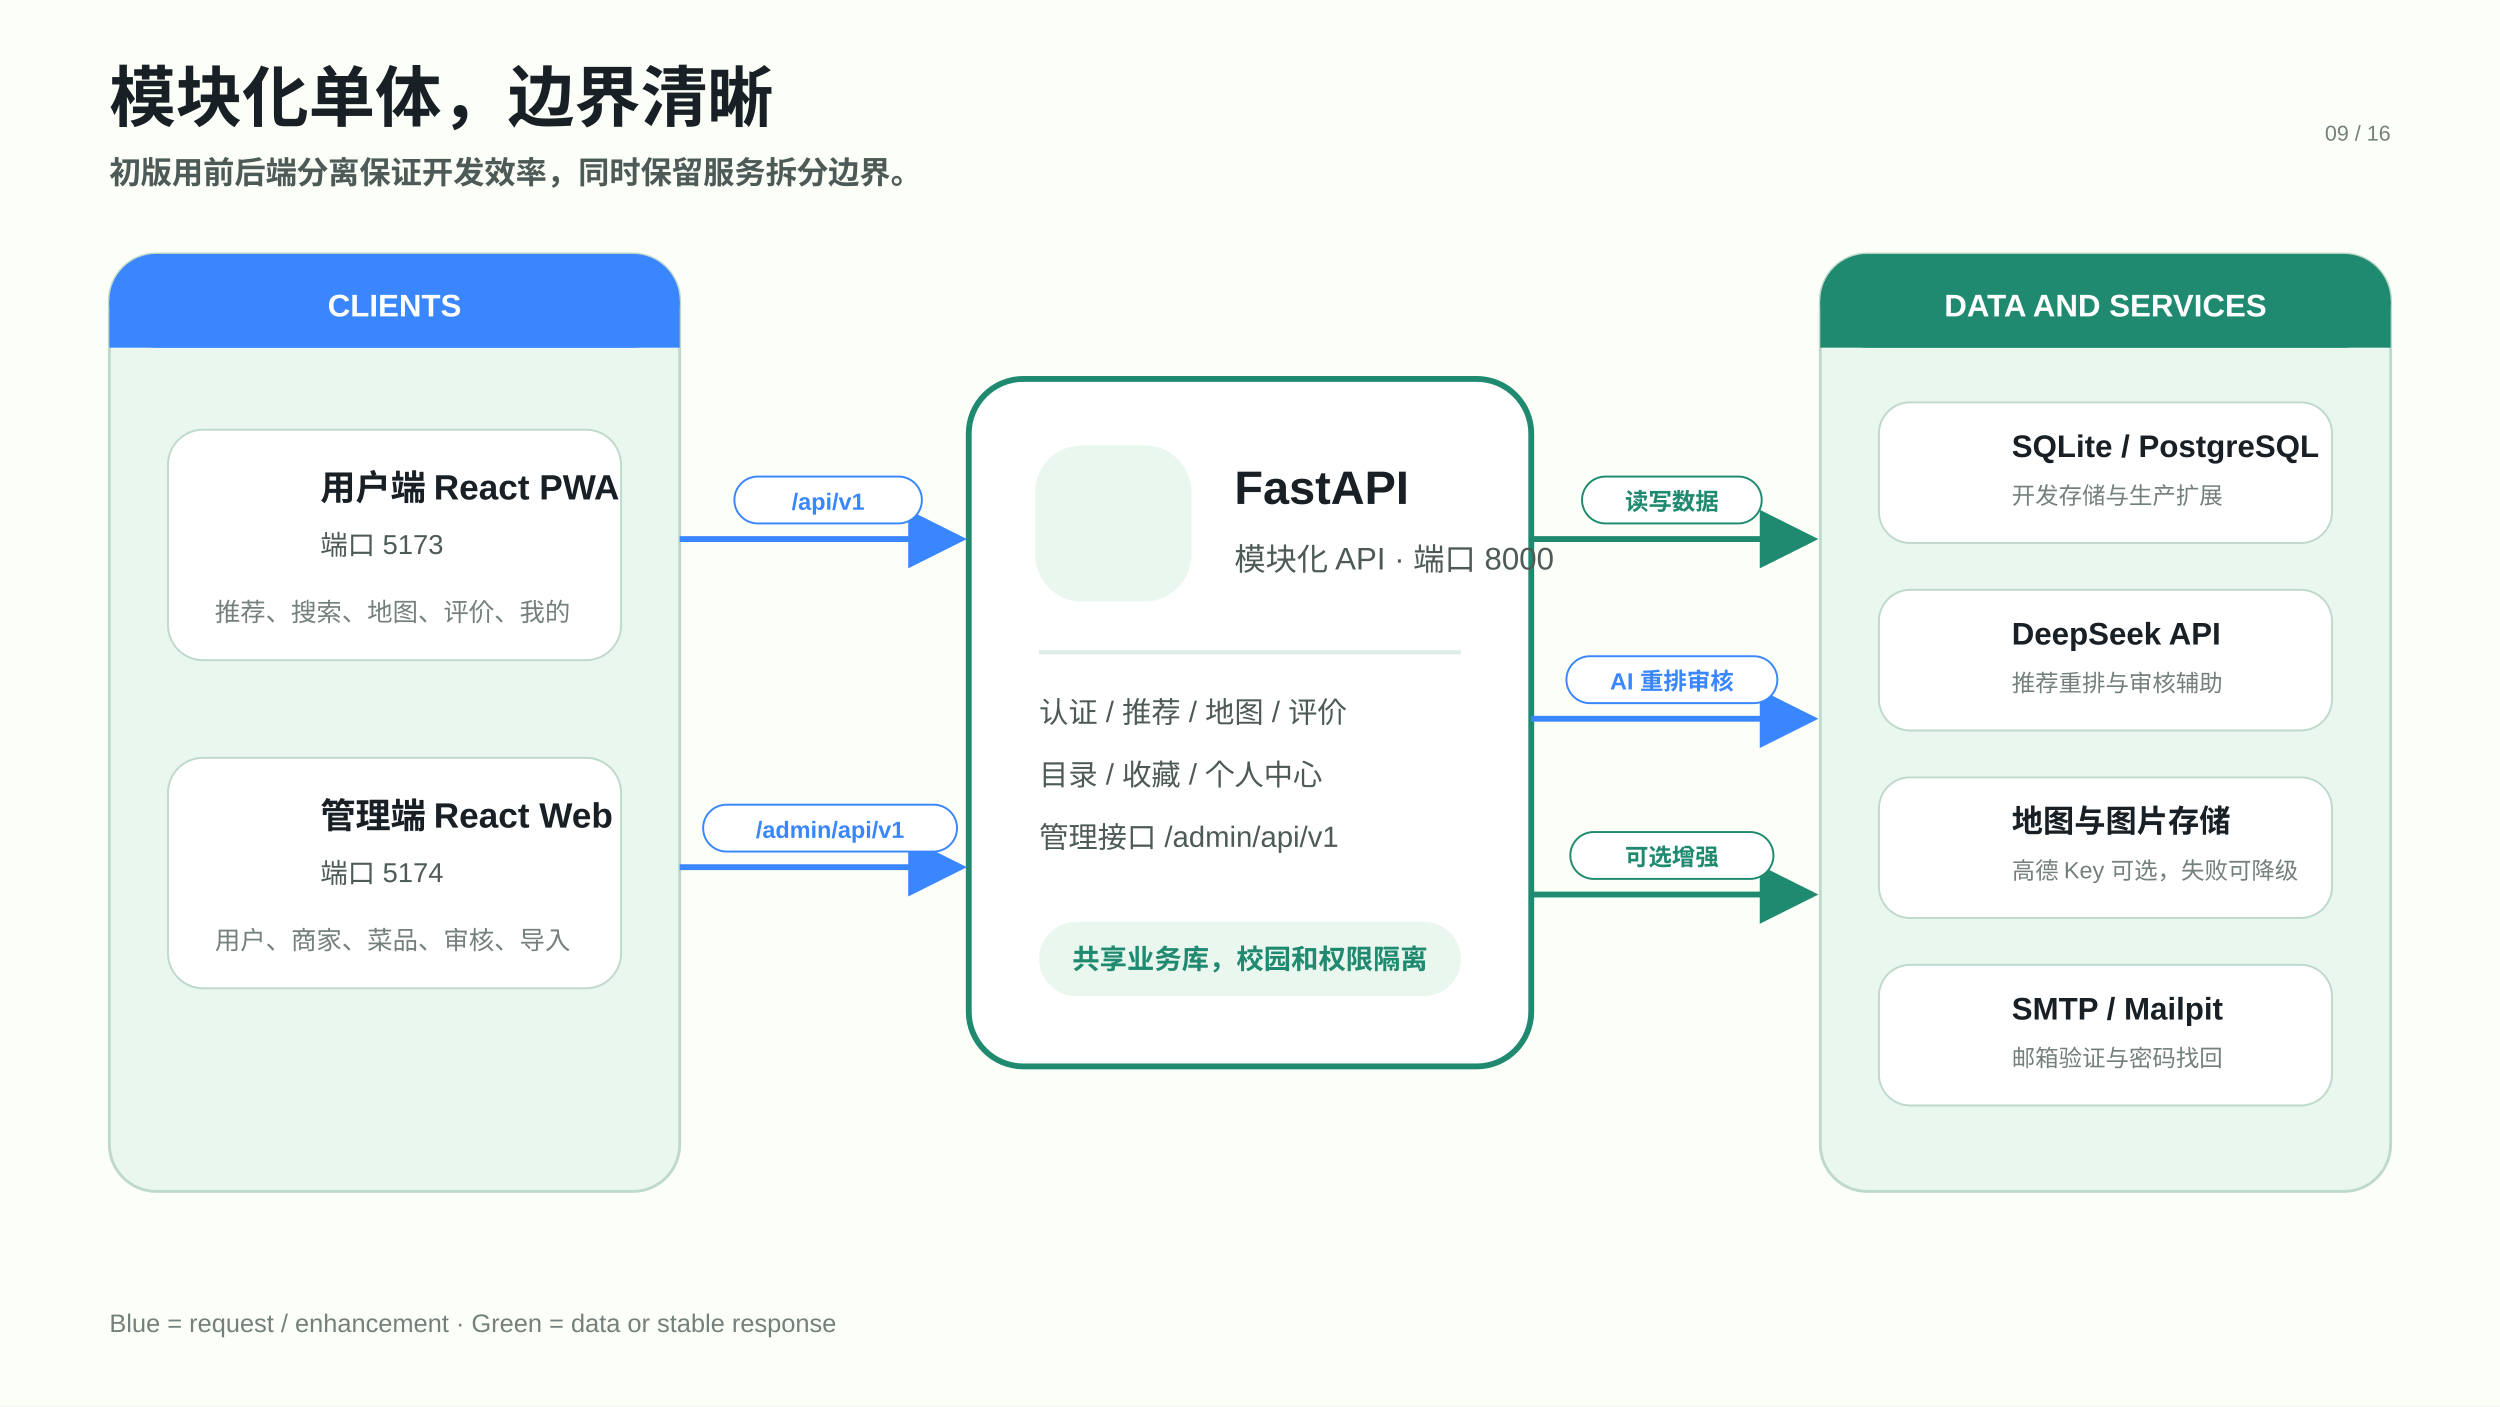
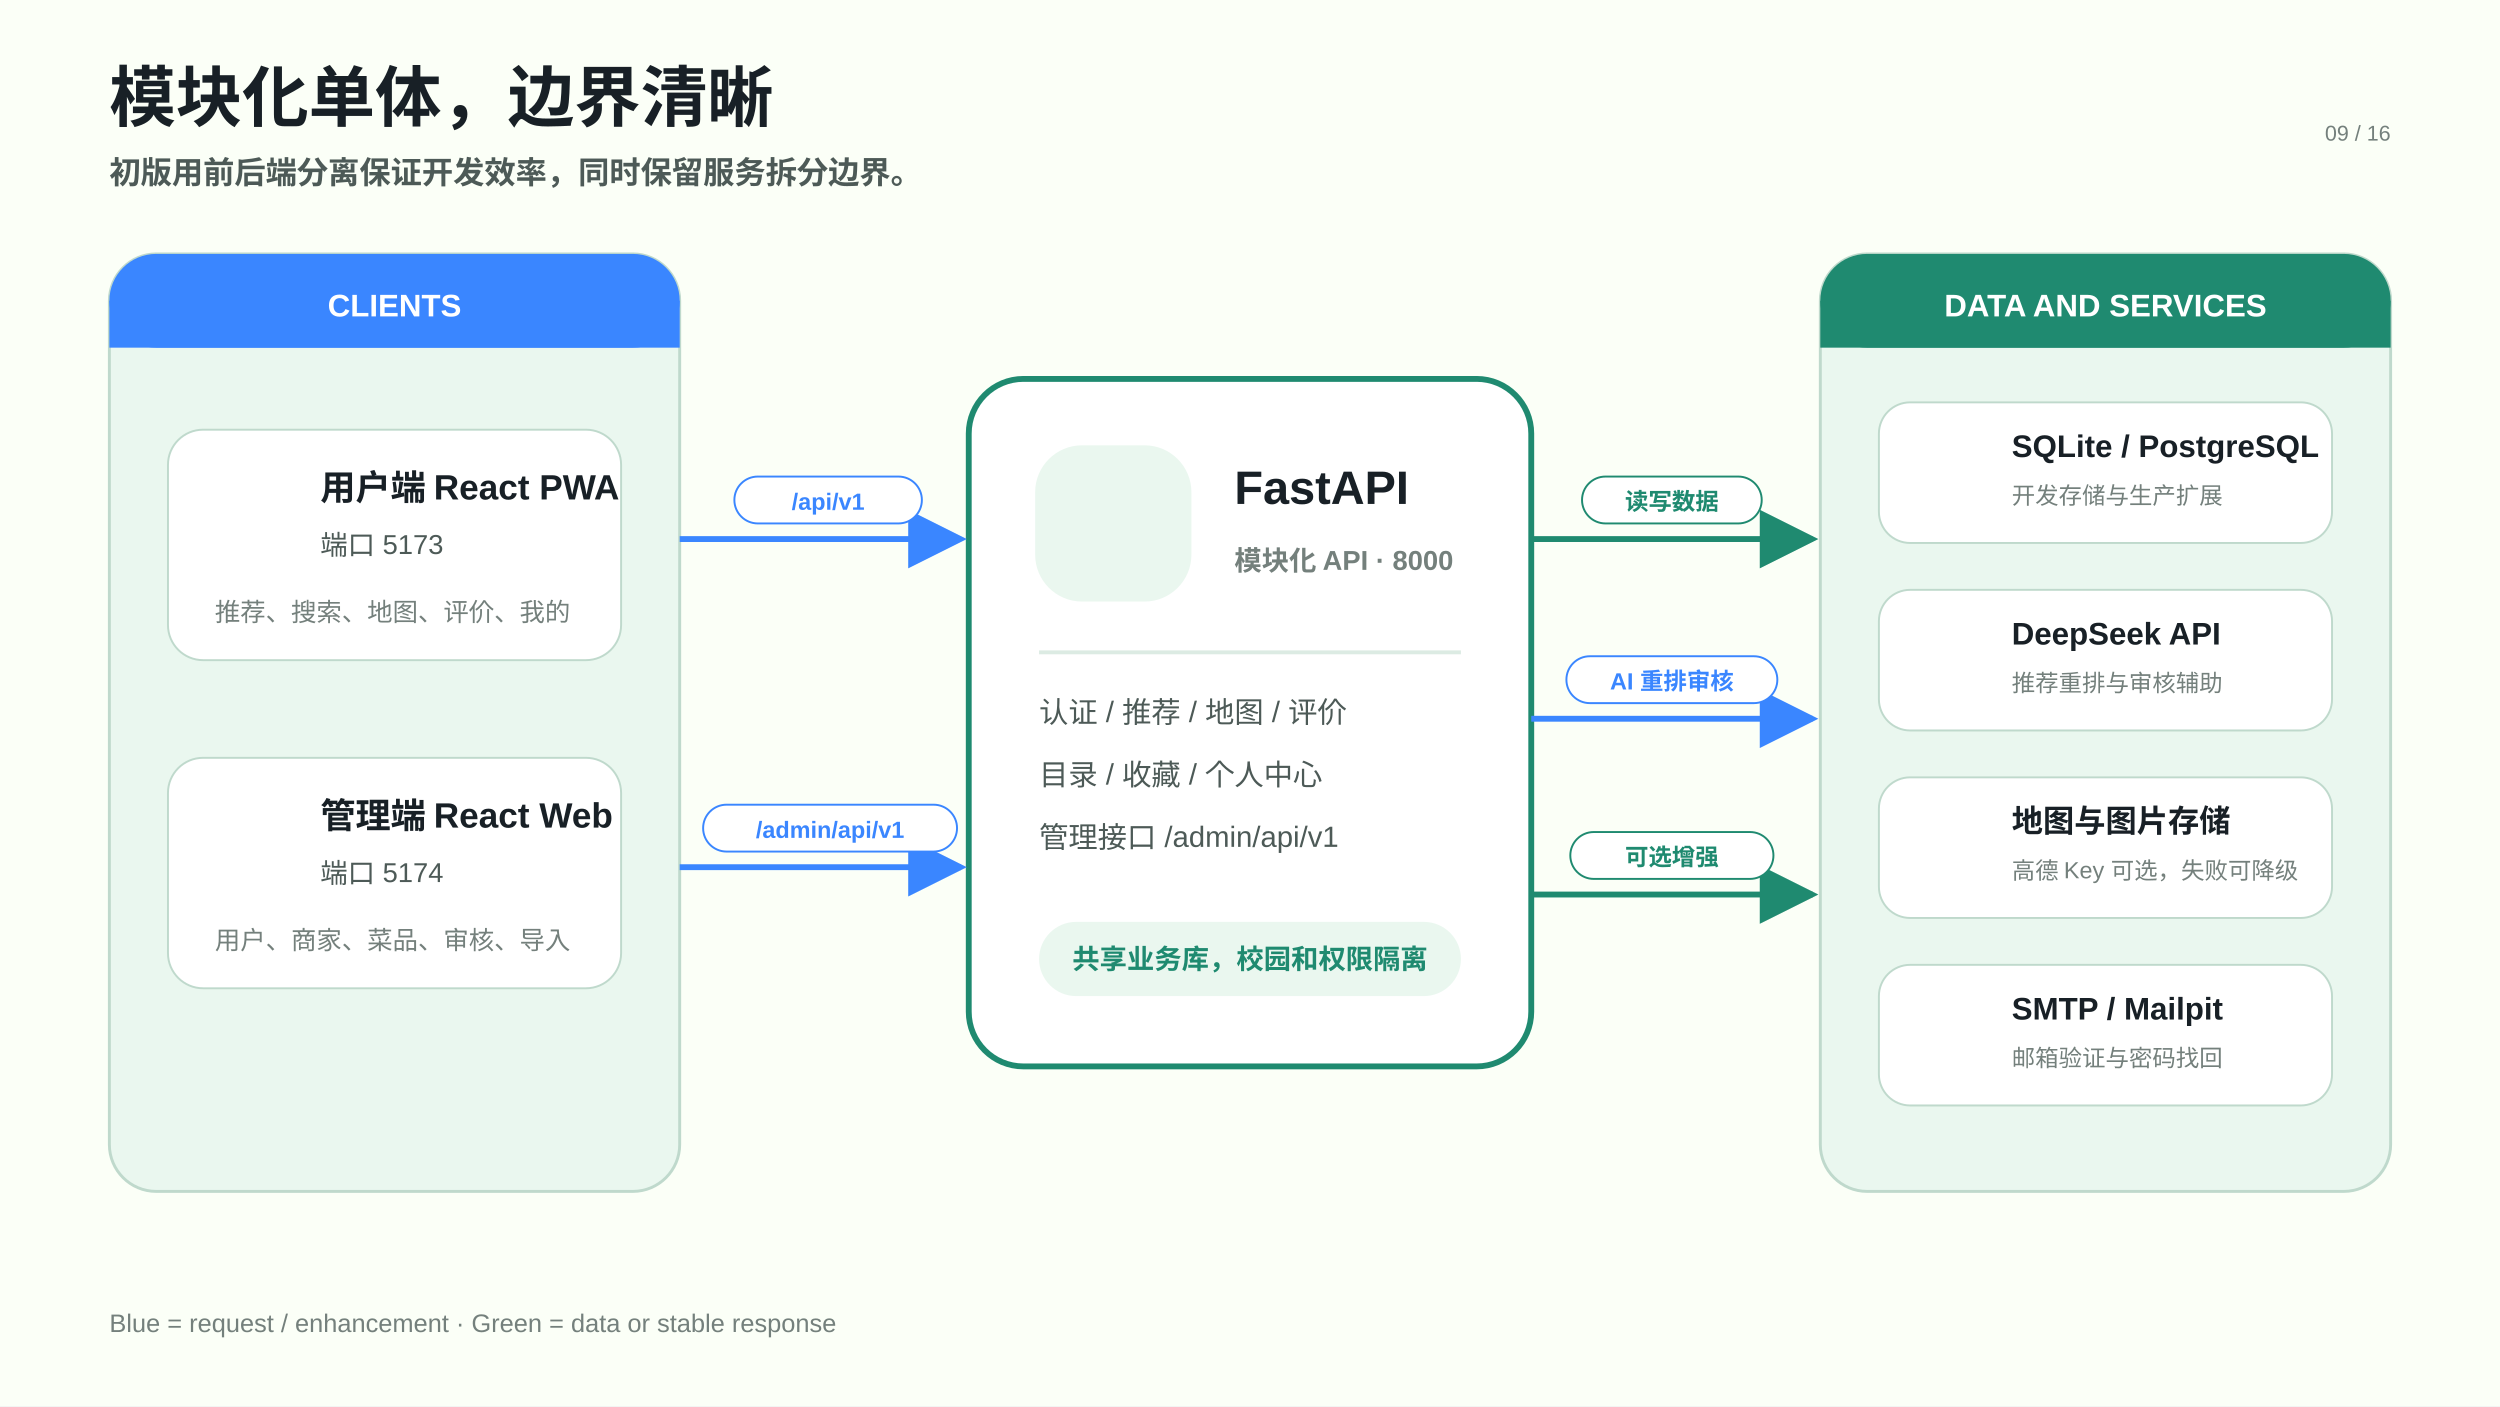
<svg xmlns="http://www.w3.org/2000/svg" viewBox="0 0 1280 720" width="1280" height="720">
  <defs>
    <marker id="arrowReq" markerWidth="10" markerHeight="10" refX="9" refY="5" orient="auto" markerUnits="strokeWidth">
      <path d="M0,0 L10,5 L0,10 Z" fill="#3A86FF" />
    </marker>
    <marker id="arrowResp" markerWidth="10" markerHeight="10" refX="9" refY="5" orient="auto" markerUnits="strokeWidth">
      <path d="M0,0 L10,5 L0,10 Z" fill="#1F8A70" />
    </marker>
  </defs>
  <g id="background">
    <rect x="0" y="0" width="1280" height="720" fill="#FBFFF7" />
  </g>
  <g id="header">
    <text x="56" y="62" font-family="'Trebuchet MS', 'Microsoft YaHei', 'PingFang SC', sans-serif" font-size="34" font-weight="800" fill="#182026">模块化单体，边界清晰</text>
    <text x="56" y="94" font-family="'Microsoft YaHei', 'PingFang SC', Arial, sans-serif" font-size="16" font-weight="700" fill="#4D5A57">初版用前后端分离保证开发效率，同时保留服务拆分边界。</text>
    <text x="1224" y="72" text-anchor="end" font-family="'Microsoft YaHei', 'PingFang SC', Arial, sans-serif" font-size="11" fill="#74807C">09 / 16</text>
  </g>
  <g id="client-zone">
    <rect x="56" y="130" width="292" height="480" rx="24" fill="#EAF7EF" stroke="#BFD9CC" stroke-width="1.5" />
    <rect x="56" y="130" width="292" height="48" rx="24" fill="#3A86FF" />
    <rect x="56" y="154" width="292" height="24" fill="#3A86FF" />
    <text x="202" y="162" text-anchor="middle" font-family="'Microsoft YaHei', 'PingFang SC', Arial, sans-serif" font-size="16" font-weight="800" fill="#FFFFFF">CLIENTS</text>
    <g id="client-user">
      <rect x="86" y="220" width="232" height="118" rx="18" fill="#FFFFFF" stroke="#BFD9CC" stroke-width="1" />
      <use data-icon="phosphor-duotone/device-mobile" x="110" y="246" width="38" height="38" fill="#3A86FF" />
      <text x="164" y="256" font-family="'Microsoft YaHei', 'PingFang SC', Arial, sans-serif" font-size="18" font-weight="800" fill="#182026">用户端 React PWA</text>
      <text x="164" y="284" font-family="'Microsoft YaHei', 'PingFang SC', Arial, sans-serif" font-size="14" fill="#4D5A57">端口 5173</text>
      <text x="110" y="318" font-family="'Microsoft YaHei', 'PingFang SC', Arial, sans-serif" font-size="13" fill="#74807C">推荐、搜索、地图、评价、我的</text>
    </g>
    <g id="client-admin">
      <rect x="86" y="388" width="232" height="118" rx="18" fill="#FFFFFF" stroke="#BFD9CC" stroke-width="1" />
      <use data-icon="phosphor-duotone/desktop" x="110" y="414" width="38" height="38" fill="#1F8A70" />
      <text x="164" y="424" font-family="'Microsoft YaHei', 'PingFang SC', Arial, sans-serif" font-size="18" font-weight="800" fill="#182026">管理端 React Web</text>
      <text x="164" y="452" font-family="'Microsoft YaHei', 'PingFang SC', Arial, sans-serif" font-size="14" fill="#4D5A57">端口 5174</text>
      <text x="110" y="486" font-family="'Microsoft YaHei', 'PingFang SC', Arial, sans-serif" font-size="13" fill="#74807C">用户、商家、菜品、审核、导入</text>
    </g>
  </g>
  <g id="api-zone">
    <rect x="496" y="194" width="288" height="352" rx="28" fill="#FFFFFF" stroke="#1F8A70" stroke-width="3" />
    <rect x="530" y="228" width="80" height="80" rx="24" fill="#EAF7EF" />
    <use data-icon="phosphor-duotone/gear-six" x="550" y="248" width="40" height="40" fill="#1F8A70" />
    <text x="632" y="258" font-family="'Microsoft YaHei', 'PingFang SC', Arial, sans-serif" font-size="24" font-weight="800" fill="#182026">FastAPI</text>
-     <text x="632" y="292" font-family="'Microsoft YaHei', 'PingFang SC', Arial, sans-serif" font-size="16" fill="#4D5A57">模块化 API · 端口 8000</text>
+     <text x="632" y="292" font-family="'Microsoft YaHei', 'PingFang SC', Arial, sans-serif" font-size="14" font-weight="700" fill="#74807C">模块化 API · 8000</text>
    <line x1="532" y1="334" x2="748" y2="334" stroke="#DCEBE3" stroke-width="2" />
    <text x="532" y="370" font-family="'Microsoft YaHei', 'PingFang SC', Arial, sans-serif" font-size="15" fill="#4D5A57">认证 / 推荐 / 地图 / 评价</text>
    <text x="532" y="402" font-family="'Microsoft YaHei', 'PingFang SC', Arial, sans-serif" font-size="15" fill="#4D5A57">目录 / 收藏 / 个人中心</text>
    <text x="532" y="434" font-family="'Microsoft YaHei', 'PingFang SC', Arial, sans-serif" font-size="15" fill="#4D5A57">管理接口 /admin/api/v1</text>
    <rect x="532" y="472" width="216" height="38" rx="19" fill="#EAF7EF" />
    <text x="640" y="496" text-anchor="middle" font-family="'Microsoft YaHei', 'PingFang SC', Arial, sans-serif" font-size="14" font-weight="800" fill="#1F8A70">共享业务库，校园和权限隔离</text>
  </g>
  <g id="server-zone">
    <rect x="932" y="130" width="292" height="480" rx="24" fill="#EAF7EF" stroke="#BFD9CC" stroke-width="1.5" />
    <rect x="932" y="130" width="292" height="48" rx="24" fill="#1F8A70" />
    <rect x="932" y="154" width="292" height="24" fill="#1F8A70" />
    <text x="1078" y="162" text-anchor="middle" font-family="'Microsoft YaHei', 'PingFang SC', Arial, sans-serif" font-size="16" font-weight="800" fill="#FFFFFF">DATA AND SERVICES</text>
    <g id="service-db">
      <rect x="962" y="206" width="232" height="72" rx="16" fill="#FFFFFF" stroke="#BFD9CC" stroke-width="1" />
      <use data-icon="phosphor-duotone/database" x="984" y="224" width="34" height="34" fill="#1F8A70" />
      <text x="1030" y="234" font-family="'Microsoft YaHei', 'PingFang SC', Arial, sans-serif" font-size="16" font-weight="800" fill="#182026">SQLite / PostgreSQL</text>
      <text x="1030" y="258" font-family="'Microsoft YaHei', 'PingFang SC', Arial, sans-serif" font-size="12" fill="#74807C">开发存储与生产扩展</text>
    </g>
    <g id="service-ai">
      <rect x="962" y="302" width="232" height="72" rx="16" fill="#FFFFFF" stroke="#BFD9CC" stroke-width="1" />
      <use data-icon="phosphor-duotone/brain" x="984" y="320" width="34" height="34" fill="#3A86FF" />
      <text x="1030" y="330" font-family="'Microsoft YaHei', 'PingFang SC', Arial, sans-serif" font-size="16" font-weight="800" fill="#182026">DeepSeek API</text>
      <text x="1030" y="354" font-family="'Microsoft YaHei', 'PingFang SC', Arial, sans-serif" font-size="12" fill="#74807C">推荐重排与审核辅助</text>
    </g>
    <g id="service-map">
      <rect x="962" y="398" width="232" height="72" rx="16" fill="#FFFFFF" stroke="#BFD9CC" stroke-width="1" />
      <use data-icon="phosphor-duotone/map-pin" x="984" y="416" width="34" height="34" fill="#FFB703" />
      <text x="1030" y="426" font-family="'Microsoft YaHei', 'PingFang SC', Arial, sans-serif" font-size="16" font-weight="800" fill="#182026">地图与图片存储</text>
      <text x="1030" y="450" font-family="'Microsoft YaHei', 'PingFang SC', Arial, sans-serif" font-size="12" fill="#74807C">高德 Key 可选，失败可降级</text>
    </g>
    <g id="service-mail">
      <rect x="962" y="494" width="232" height="72" rx="16" fill="#FFFFFF" stroke="#BFD9CC" stroke-width="1" />
      <use data-icon="phosphor-duotone/cloud-check" x="984" y="512" width="34" height="34" fill="#22A06B" />
      <text x="1030" y="522" font-family="'Microsoft YaHei', 'PingFang SC', Arial, sans-serif" font-size="16" font-weight="800" fill="#182026">SMTP / Mailpit</text>
      <text x="1030" y="546" font-family="'Microsoft YaHei', 'PingFang SC', Arial, sans-serif" font-size="12" fill="#74807C">邮箱验证与密码找回</text>
    </g>
  </g>
  <g id="interactions">
    <line x1="348" y1="276" x2="492" y2="276" stroke="#3A86FF" stroke-width="3" marker-end="url(#arrowReq)" />
    <rect x="376" y="244" width="96" height="24" rx="12" fill="#FFFFFF" stroke="#3A86FF" stroke-width="1" />
    <text x="424" y="261" text-anchor="middle" font-family="'Microsoft YaHei', 'PingFang SC', Arial, sans-serif" font-size="12" font-weight="800" fill="#3A86FF">/api/v1</text>
    <line x1="348" y1="444" x2="492" y2="444" stroke="#3A86FF" stroke-width="3" marker-end="url(#arrowReq)" />
    <rect x="360" y="412" width="130" height="24" rx="12" fill="#FFFFFF" stroke="#3A86FF" stroke-width="1" />
    <text x="425" y="429" text-anchor="middle" font-family="'Microsoft YaHei', 'PingFang SC', Arial, sans-serif" font-size="12" font-weight="800" fill="#3A86FF">/admin/api/v1</text>
    <line x1="784" y1="276" x2="928" y2="276" stroke="#1F8A70" stroke-width="3" marker-end="url(#arrowResp)" />
    <rect x="810" y="244" width="92" height="24" rx="12" fill="#FFFFFF" stroke="#1F8A70" stroke-width="1" />
    <text x="856" y="261" text-anchor="middle" font-family="'Microsoft YaHei', 'PingFang SC', Arial, sans-serif" font-size="12" font-weight="800" fill="#1F8A70">读写数据</text>
    <line x1="784" y1="368" x2="928" y2="368" stroke="#3A86FF" stroke-width="3" marker-end="url(#arrowReq)" />
    <rect x="802" y="336" width="108" height="24" rx="12" fill="#FFFFFF" stroke="#3A86FF" stroke-width="1" />
    <text x="856" y="353" text-anchor="middle" font-family="'Microsoft YaHei', 'PingFang SC', Arial, sans-serif" font-size="12" font-weight="800" fill="#3A86FF">AI 重排审核</text>
    <line x1="784" y1="458" x2="928" y2="458" stroke="#1F8A70" stroke-width="3" marker-end="url(#arrowResp)" />
    <rect x="804" y="426" width="104" height="24" rx="12" fill="#FFFFFF" stroke="#1F8A70" stroke-width="1" />
    <text x="856" y="443" text-anchor="middle" font-family="'Microsoft YaHei', 'PingFang SC', Arial, sans-serif" font-size="12" font-weight="800" fill="#1F8A70">可选增强</text>
  </g>
  <g id="footer">
    <text x="56" y="682" font-family="'Microsoft YaHei', 'PingFang SC', Arial, sans-serif" font-size="13" fill="#74807C">Blue = request / enhancement · Green = data or stable response</text>
  </g>
</svg>
